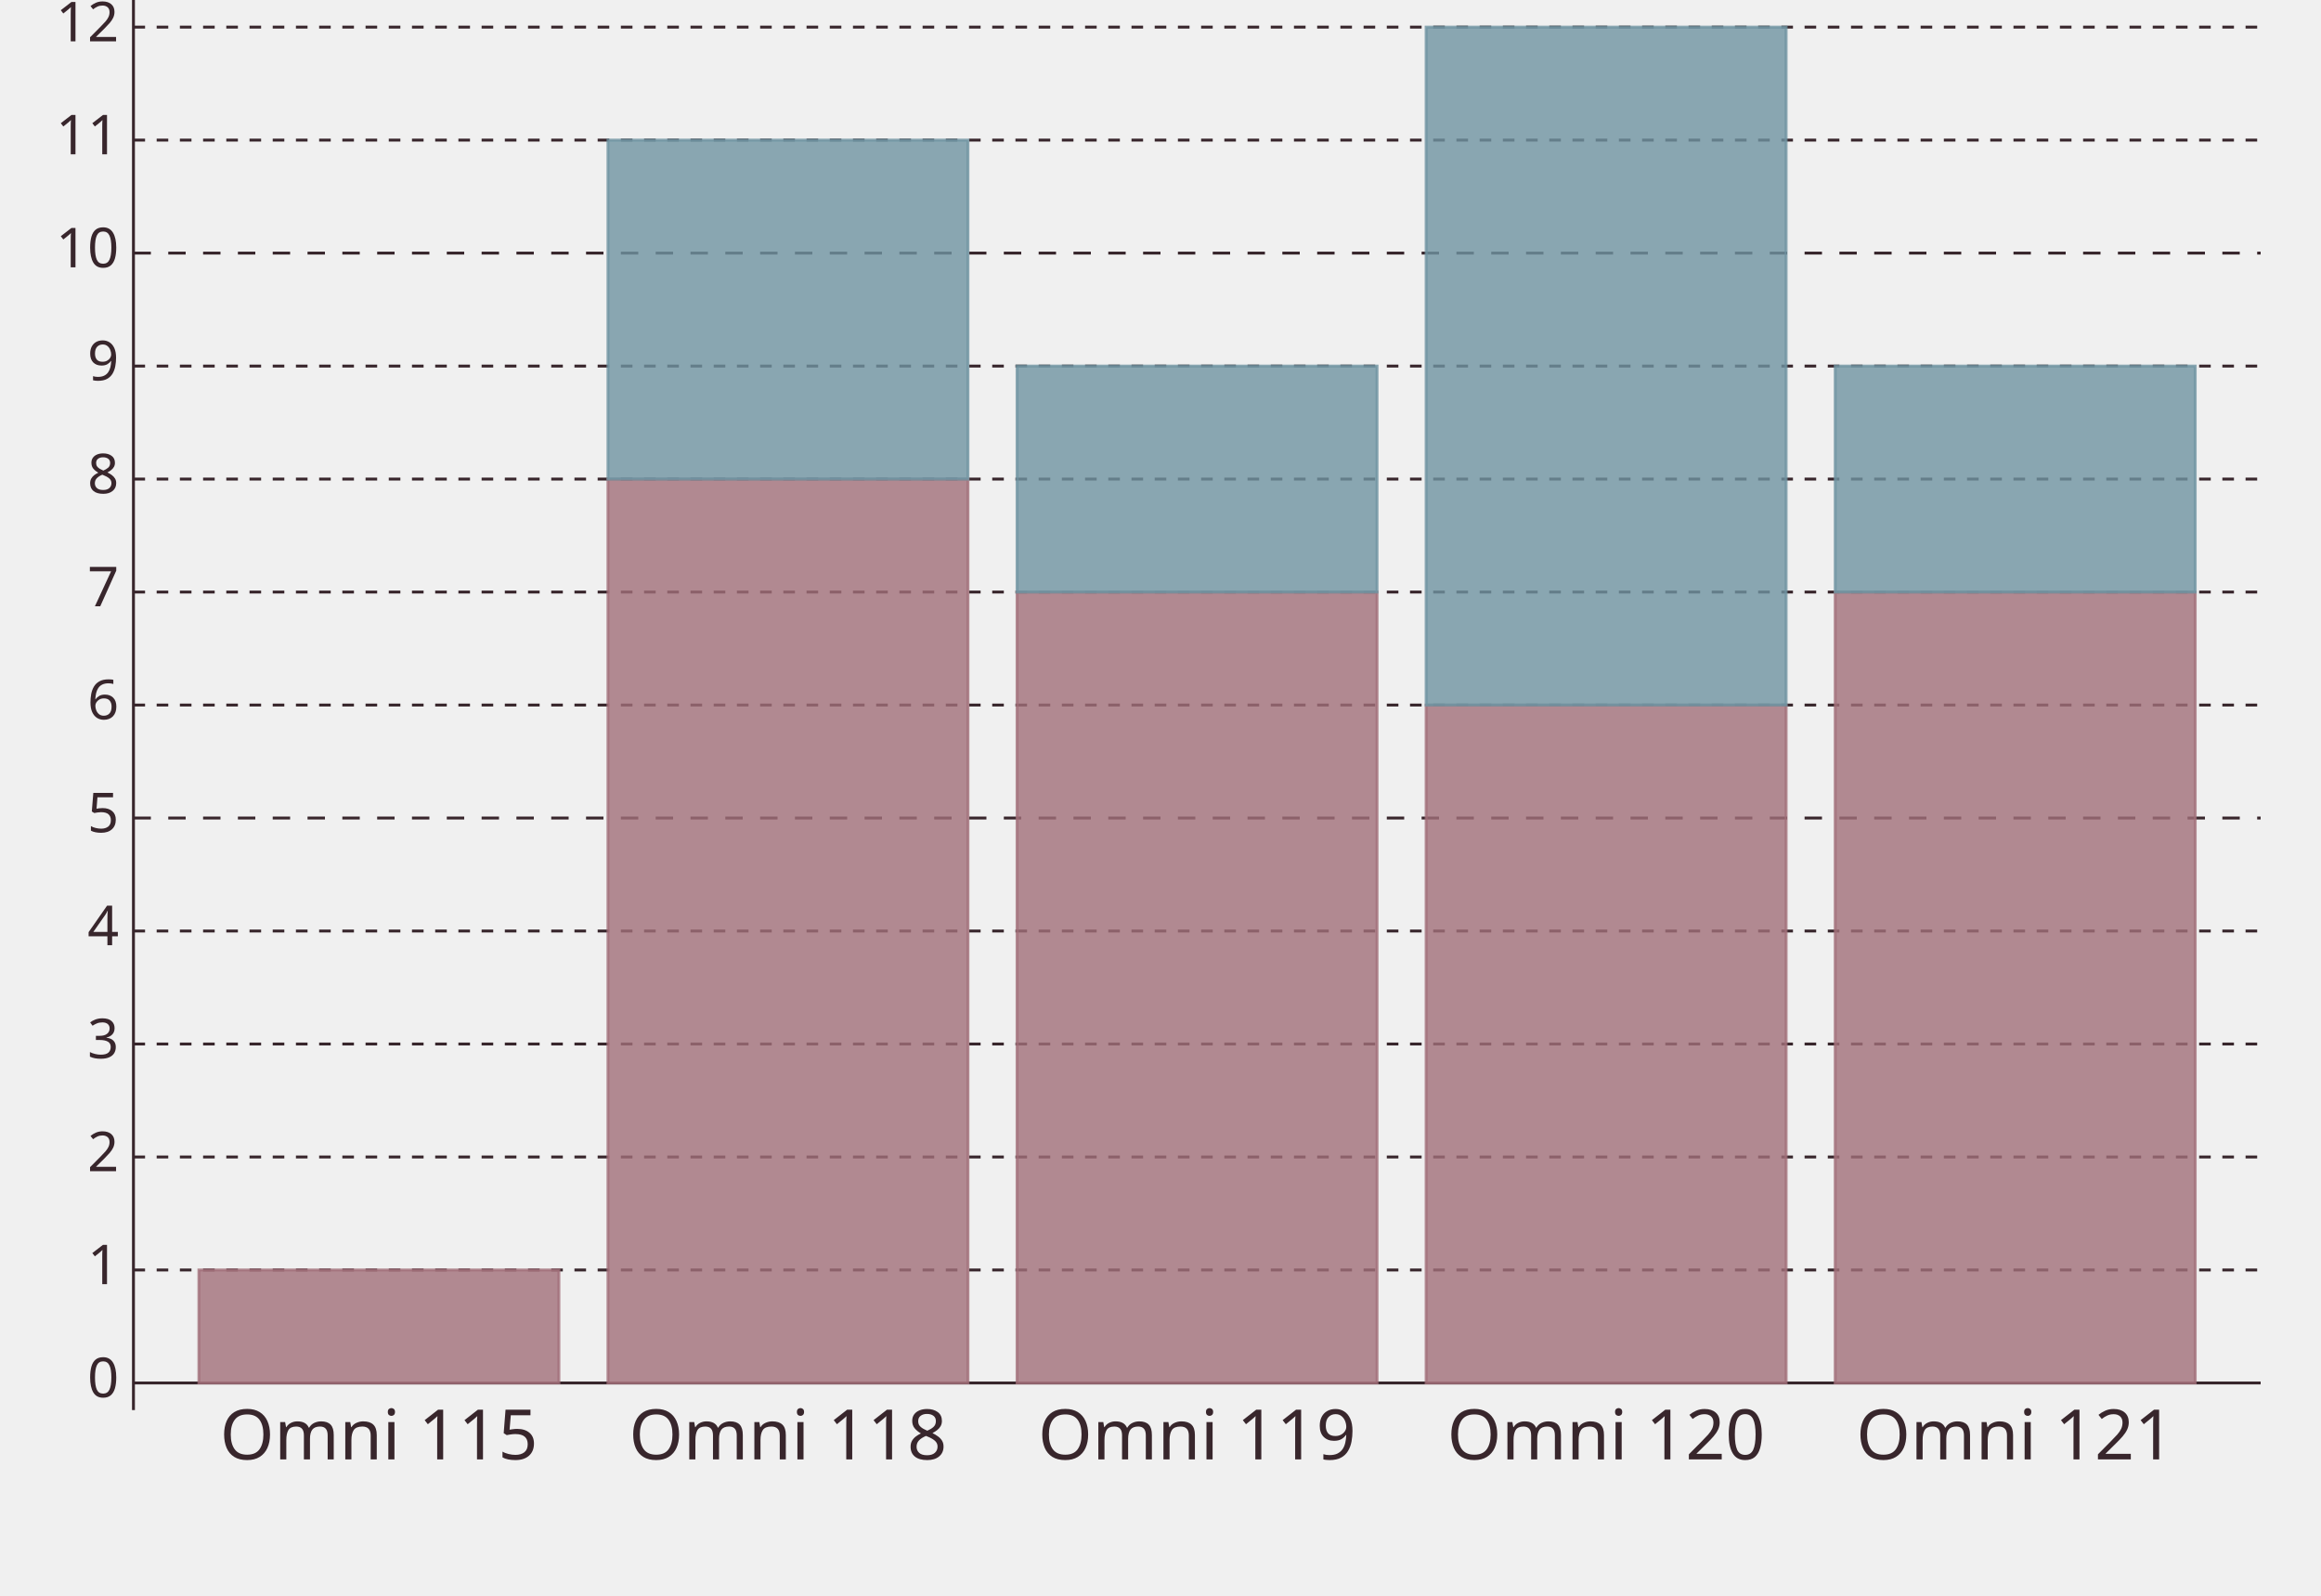
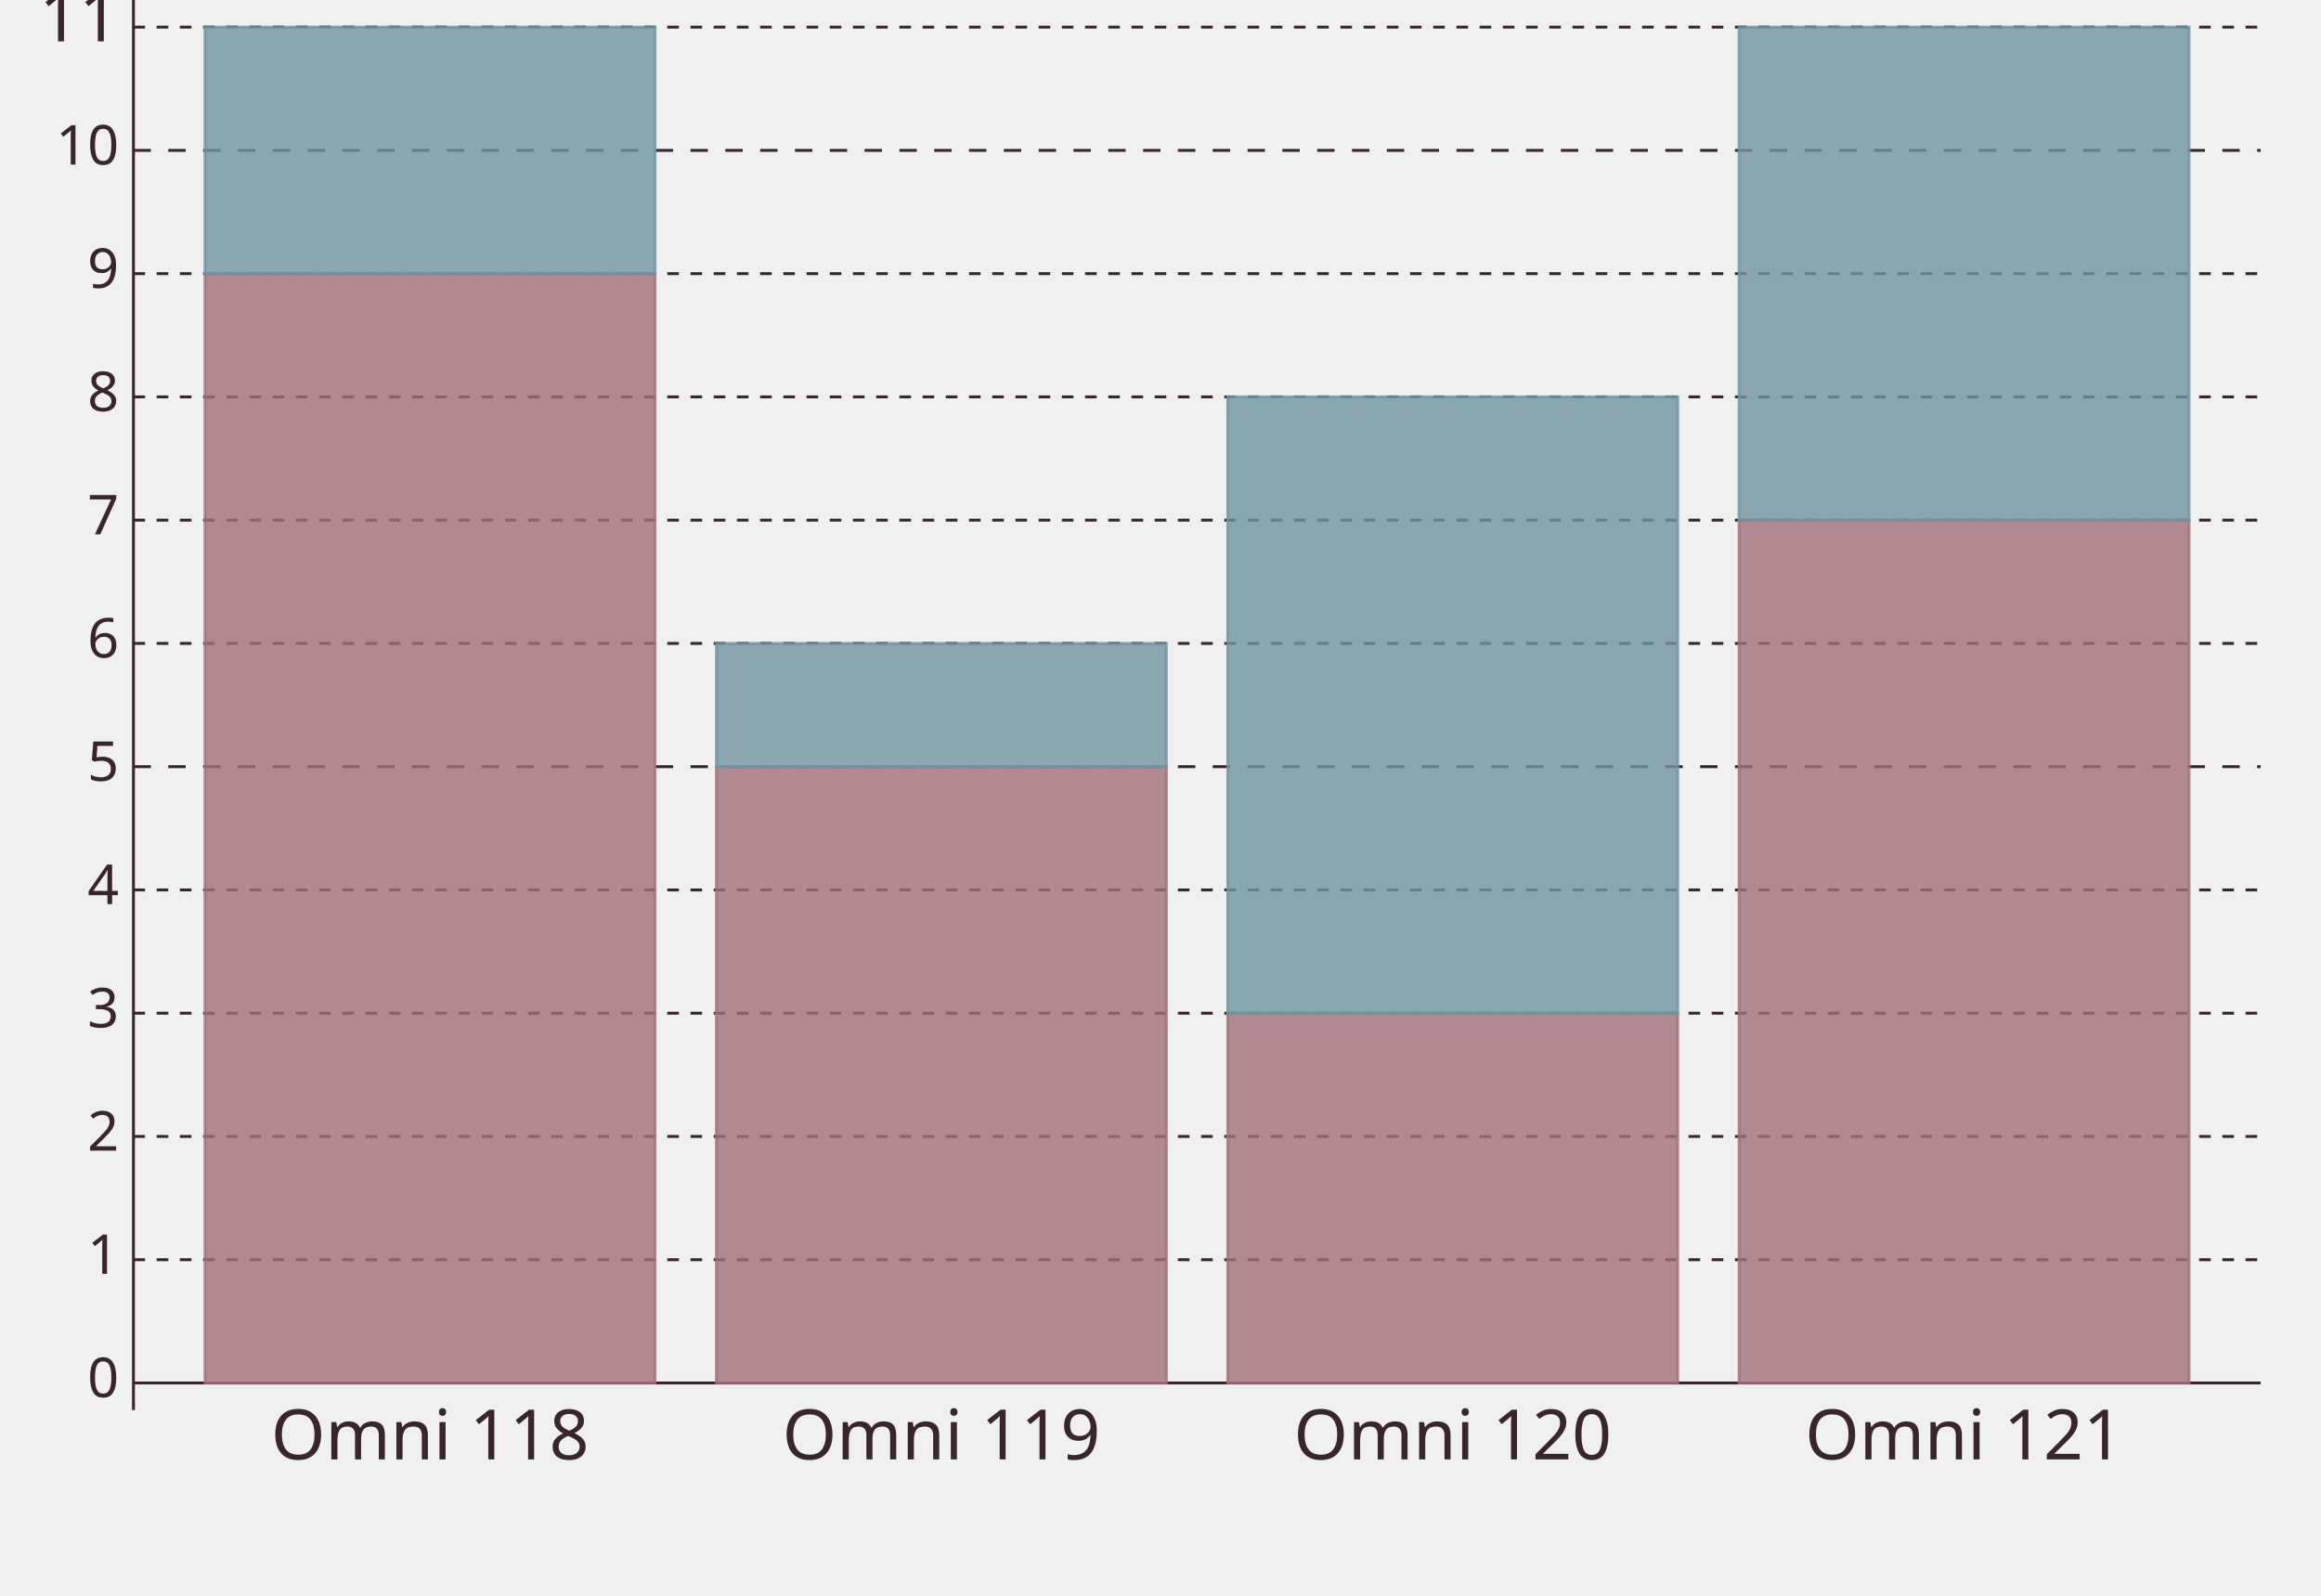
- <svg xmlns="http://www.w3.org/2000/svg" class="pygal-chart" id="chart-c540efe7-7a65-4934-a8e7-7b60e022aa05" viewBox="0 0 800 550">
+ <svg xmlns="http://www.w3.org/2000/svg" class="pygal-chart" id="chart-d13f563f-ed45-4076-b6d7-683ea920a935" viewBox="0 0 800 550">
  <defs>
-     <style type="text/css">#chart-c540efe7-7a65-4934-a8e7-7b60e022aa05{-webkit-user-select:none;-webkit-font-smoothing:antialiased;font-family:Poppins}#chart-c540efe7-7a65-4934-a8e7-7b60e022aa05 .title{font-family:Poppins;font-size:40px}#chart-c540efe7-7a65-4934-a8e7-7b60e022aa05 .legends .legend text{font-family:Poppins;font-size:20px}#chart-c540efe7-7a65-4934-a8e7-7b60e022aa05 .axis text{font-family:Poppins;font-size:24px}#chart-c540efe7-7a65-4934-a8e7-7b60e022aa05 .axis text.major{font-family:Poppins;font-size:19px}#chart-c540efe7-7a65-4934-a8e7-7b60e022aa05 .text-overlay text.value{font-family:Poppins;font-size:10px}#chart-c540efe7-7a65-4934-a8e7-7b60e022aa05 .text-overlay text.label{font-family:Poppins;font-size:24px}#chart-c540efe7-7a65-4934-a8e7-7b60e022aa05 .tooltip{font-family:Poppins;font-size:14px}#chart-c540efe7-7a65-4934-a8e7-7b60e022aa05 text.no_data{font-family:Poppins;font-size:64px}
- #chart-c540efe7-7a65-4934-a8e7-7b60e022aa05{background-color:transparent}#chart-c540efe7-7a65-4934-a8e7-7b60e022aa05 path,#chart-c540efe7-7a65-4934-a8e7-7b60e022aa05 line,#chart-c540efe7-7a65-4934-a8e7-7b60e022aa05 rect,#chart-c540efe7-7a65-4934-a8e7-7b60e022aa05 circle{-webkit-transition:100ms ease-in;-moz-transition:100ms ease-in;transition:100ms ease-in}#chart-c540efe7-7a65-4934-a8e7-7b60e022aa05 .graph &gt; .background{fill:transparent}#chart-c540efe7-7a65-4934-a8e7-7b60e022aa05 .plot &gt; .background{fill:transparent}#chart-c540efe7-7a65-4934-a8e7-7b60e022aa05 .graph{fill:#38262c}#chart-c540efe7-7a65-4934-a8e7-7b60e022aa05 text.no_data{fill:#38262c}#chart-c540efe7-7a65-4934-a8e7-7b60e022aa05 .title{fill:#38262c}#chart-c540efe7-7a65-4934-a8e7-7b60e022aa05 .legends .legend text{fill:#38262c}#chart-c540efe7-7a65-4934-a8e7-7b60e022aa05 .legends .legend:hover text{fill:#38262c}#chart-c540efe7-7a65-4934-a8e7-7b60e022aa05 .axis .line{stroke:#38262c}#chart-c540efe7-7a65-4934-a8e7-7b60e022aa05 .axis .guide.line{stroke:#38262c}#chart-c540efe7-7a65-4934-a8e7-7b60e022aa05 .axis .major.line{stroke:#38262c}#chart-c540efe7-7a65-4934-a8e7-7b60e022aa05 .axis text.major{fill:#38262c}#chart-c540efe7-7a65-4934-a8e7-7b60e022aa05 .axis.y .guides:hover .guide.line,#chart-c540efe7-7a65-4934-a8e7-7b60e022aa05 .line-graph .axis.x .guides:hover .guide.line,#chart-c540efe7-7a65-4934-a8e7-7b60e022aa05 .stackedline-graph .axis.x .guides:hover .guide.line,#chart-c540efe7-7a65-4934-a8e7-7b60e022aa05 .xy-graph .axis.x .guides:hover .guide.line{stroke:#38262c}#chart-c540efe7-7a65-4934-a8e7-7b60e022aa05 .axis .guides:hover text{fill:#38262c}#chart-c540efe7-7a65-4934-a8e7-7b60e022aa05 .reactive{fill-opacity:.8;stroke-opacity:.8}#chart-c540efe7-7a65-4934-a8e7-7b60e022aa05 .ci{stroke:#38262c}#chart-c540efe7-7a65-4934-a8e7-7b60e022aa05 .reactive.active,#chart-c540efe7-7a65-4934-a8e7-7b60e022aa05 .active .reactive{fill-opacity:.9;stroke-opacity:.9;stroke-width:4}#chart-c540efe7-7a65-4934-a8e7-7b60e022aa05 .ci .reactive.active{stroke-width:1.5}#chart-c540efe7-7a65-4934-a8e7-7b60e022aa05 .series text{fill:#38262c}#chart-c540efe7-7a65-4934-a8e7-7b60e022aa05 .tooltip rect{fill:#ffffff;stroke:#38262c;-webkit-transition:opacity 100ms ease-in;-moz-transition:opacity 100ms ease-in;transition:opacity 100ms ease-in}#chart-c540efe7-7a65-4934-a8e7-7b60e022aa05 .tooltip .label{fill:#38262c}#chart-c540efe7-7a65-4934-a8e7-7b60e022aa05 .tooltip .label{fill:#38262c}#chart-c540efe7-7a65-4934-a8e7-7b60e022aa05 .tooltip .legend{font-size:1.2em;fill:#38262c}#chart-c540efe7-7a65-4934-a8e7-7b60e022aa05 .tooltip .x_label{font-size:1em;fill:#38262c}#chart-c540efe7-7a65-4934-a8e7-7b60e022aa05 .tooltip .xlink{font-size:.5em;text-decoration:underline}#chart-c540efe7-7a65-4934-a8e7-7b60e022aa05 .tooltip .value{font-size:1.7em}#chart-c540efe7-7a65-4934-a8e7-7b60e022aa05 .bound{font-size:.5em}#chart-c540efe7-7a65-4934-a8e7-7b60e022aa05 .max-value{font-size:.75em;fill:#38262c}#chart-c540efe7-7a65-4934-a8e7-7b60e022aa05 .map-element{fill:transparent;stroke:#38262c !important}#chart-c540efe7-7a65-4934-a8e7-7b60e022aa05 .map-element .reactive{fill-opacity:inherit;stroke-opacity:inherit}#chart-c540efe7-7a65-4934-a8e7-7b60e022aa05 .color-0,#chart-c540efe7-7a65-4934-a8e7-7b60e022aa05 .color-0 a:visited{stroke:#a16f7a;fill:#a16f7a}#chart-c540efe7-7a65-4934-a8e7-7b60e022aa05 .color-1,#chart-c540efe7-7a65-4934-a8e7-7b60e022aa05 .color-1 a:visited{stroke:#6f93a1;fill:#6f93a1}#chart-c540efe7-7a65-4934-a8e7-7b60e022aa05 .text-overlay .color-0 text{fill:#}#chart-c540efe7-7a65-4934-a8e7-7b60e022aa05 .text-overlay .color-1 text{fill:6}
- #chart-c540efe7-7a65-4934-a8e7-7b60e022aa05 text.no_data{text-anchor:middle}#chart-c540efe7-7a65-4934-a8e7-7b60e022aa05 .guide.line{fill:none}#chart-c540efe7-7a65-4934-a8e7-7b60e022aa05 .centered{text-anchor:middle}#chart-c540efe7-7a65-4934-a8e7-7b60e022aa05 .title{text-anchor:middle}#chart-c540efe7-7a65-4934-a8e7-7b60e022aa05 .legends .legend text{fill-opacity:1}#chart-c540efe7-7a65-4934-a8e7-7b60e022aa05 .axis.x text{text-anchor:middle}#chart-c540efe7-7a65-4934-a8e7-7b60e022aa05 .axis.x:not(.web) text[transform]{text-anchor:start}#chart-c540efe7-7a65-4934-a8e7-7b60e022aa05 .axis.x:not(.web) text[transform].backwards{text-anchor:end}#chart-c540efe7-7a65-4934-a8e7-7b60e022aa05 .axis.y text{text-anchor:end}#chart-c540efe7-7a65-4934-a8e7-7b60e022aa05 .axis.y text[transform].backwards{text-anchor:start}#chart-c540efe7-7a65-4934-a8e7-7b60e022aa05 .axis.y2 text{text-anchor:start}#chart-c540efe7-7a65-4934-a8e7-7b60e022aa05 .axis.y2 text[transform].backwards{text-anchor:end}#chart-c540efe7-7a65-4934-a8e7-7b60e022aa05 .axis .guide.line{stroke-dasharray:4,4}#chart-c540efe7-7a65-4934-a8e7-7b60e022aa05 .axis .major.guide.line{stroke-dasharray:6,6}#chart-c540efe7-7a65-4934-a8e7-7b60e022aa05 .horizontal .axis.y .guide.line,#chart-c540efe7-7a65-4934-a8e7-7b60e022aa05 .horizontal .axis.y2 .guide.line,#chart-c540efe7-7a65-4934-a8e7-7b60e022aa05 .vertical .axis.x .guide.line{opacity:0}#chart-c540efe7-7a65-4934-a8e7-7b60e022aa05 .horizontal .axis.always_show .guide.line,#chart-c540efe7-7a65-4934-a8e7-7b60e022aa05 .vertical .axis.always_show .guide.line{opacity:1 !important}#chart-c540efe7-7a65-4934-a8e7-7b60e022aa05 .axis.y .guides:hover .guide.line,#chart-c540efe7-7a65-4934-a8e7-7b60e022aa05 .axis.y2 .guides:hover .guide.line,#chart-c540efe7-7a65-4934-a8e7-7b60e022aa05 .axis.x .guides:hover .guide.line{opacity:1}#chart-c540efe7-7a65-4934-a8e7-7b60e022aa05 .axis .guides:hover text{opacity:1}#chart-c540efe7-7a65-4934-a8e7-7b60e022aa05 .nofill{fill:none}#chart-c540efe7-7a65-4934-a8e7-7b60e022aa05 .subtle-fill{fill-opacity:.2}#chart-c540efe7-7a65-4934-a8e7-7b60e022aa05 .dot{stroke-width:1px;fill-opacity:1}#chart-c540efe7-7a65-4934-a8e7-7b60e022aa05 .dot.active{stroke-width:5px}#chart-c540efe7-7a65-4934-a8e7-7b60e022aa05 .dot.negative{fill:transparent}#chart-c540efe7-7a65-4934-a8e7-7b60e022aa05 text,#chart-c540efe7-7a65-4934-a8e7-7b60e022aa05 tspan{stroke:none !important}#chart-c540efe7-7a65-4934-a8e7-7b60e022aa05 .series text.active{opacity:1}#chart-c540efe7-7a65-4934-a8e7-7b60e022aa05 .tooltip rect{fill-opacity:.95;stroke-width:.5}#chart-c540efe7-7a65-4934-a8e7-7b60e022aa05 .tooltip text{fill-opacity:1}#chart-c540efe7-7a65-4934-a8e7-7b60e022aa05 .showable{visibility:hidden}#chart-c540efe7-7a65-4934-a8e7-7b60e022aa05 .showable.shown{visibility:visible}#chart-c540efe7-7a65-4934-a8e7-7b60e022aa05 .gauge-background{fill:rgba(229,229,229,1);stroke:none}#chart-c540efe7-7a65-4934-a8e7-7b60e022aa05 .bg-lines{stroke:transparent;stroke-width:2px}</style>
+     <style type="text/css">#chart-d13f563f-ed45-4076-b6d7-683ea920a935{-webkit-user-select:none;-webkit-font-smoothing:antialiased;font-family:Poppins}#chart-d13f563f-ed45-4076-b6d7-683ea920a935 .title{font-family:Poppins;font-size:40px}#chart-d13f563f-ed45-4076-b6d7-683ea920a935 .legends .legend text{font-family:Poppins;font-size:20px}#chart-d13f563f-ed45-4076-b6d7-683ea920a935 .axis text{font-family:Poppins;font-size:24px}#chart-d13f563f-ed45-4076-b6d7-683ea920a935 .axis text.major{font-family:Poppins;font-size:19px}#chart-d13f563f-ed45-4076-b6d7-683ea920a935 .text-overlay text.value{font-family:Poppins;font-size:10px}#chart-d13f563f-ed45-4076-b6d7-683ea920a935 .text-overlay text.label{font-family:Poppins;font-size:24px}#chart-d13f563f-ed45-4076-b6d7-683ea920a935 .tooltip{font-family:Poppins;font-size:14px}#chart-d13f563f-ed45-4076-b6d7-683ea920a935 text.no_data{font-family:Poppins;font-size:64px}
+ #chart-d13f563f-ed45-4076-b6d7-683ea920a935{background-color:transparent}#chart-d13f563f-ed45-4076-b6d7-683ea920a935 path,#chart-d13f563f-ed45-4076-b6d7-683ea920a935 line,#chart-d13f563f-ed45-4076-b6d7-683ea920a935 rect,#chart-d13f563f-ed45-4076-b6d7-683ea920a935 circle{-webkit-transition:100ms ease-in;-moz-transition:100ms ease-in;transition:100ms ease-in}#chart-d13f563f-ed45-4076-b6d7-683ea920a935 .graph &gt; .background{fill:transparent}#chart-d13f563f-ed45-4076-b6d7-683ea920a935 .plot &gt; .background{fill:transparent}#chart-d13f563f-ed45-4076-b6d7-683ea920a935 .graph{fill:#38262c}#chart-d13f563f-ed45-4076-b6d7-683ea920a935 text.no_data{fill:#38262c}#chart-d13f563f-ed45-4076-b6d7-683ea920a935 .title{fill:#38262c}#chart-d13f563f-ed45-4076-b6d7-683ea920a935 .legends .legend text{fill:#38262c}#chart-d13f563f-ed45-4076-b6d7-683ea920a935 .legends .legend:hover text{fill:#38262c}#chart-d13f563f-ed45-4076-b6d7-683ea920a935 .axis .line{stroke:#38262c}#chart-d13f563f-ed45-4076-b6d7-683ea920a935 .axis .guide.line{stroke:#38262c}#chart-d13f563f-ed45-4076-b6d7-683ea920a935 .axis .major.line{stroke:#38262c}#chart-d13f563f-ed45-4076-b6d7-683ea920a935 .axis text.major{fill:#38262c}#chart-d13f563f-ed45-4076-b6d7-683ea920a935 .axis.y .guides:hover .guide.line,#chart-d13f563f-ed45-4076-b6d7-683ea920a935 .line-graph .axis.x .guides:hover .guide.line,#chart-d13f563f-ed45-4076-b6d7-683ea920a935 .stackedline-graph .axis.x .guides:hover .guide.line,#chart-d13f563f-ed45-4076-b6d7-683ea920a935 .xy-graph .axis.x .guides:hover .guide.line{stroke:#38262c}#chart-d13f563f-ed45-4076-b6d7-683ea920a935 .axis .guides:hover text{fill:#38262c}#chart-d13f563f-ed45-4076-b6d7-683ea920a935 .reactive{fill-opacity:.8;stroke-opacity:.8}#chart-d13f563f-ed45-4076-b6d7-683ea920a935 .ci{stroke:#38262c}#chart-d13f563f-ed45-4076-b6d7-683ea920a935 .reactive.active,#chart-d13f563f-ed45-4076-b6d7-683ea920a935 .active .reactive{fill-opacity:.9;stroke-opacity:.9;stroke-width:4}#chart-d13f563f-ed45-4076-b6d7-683ea920a935 .ci .reactive.active{stroke-width:1.5}#chart-d13f563f-ed45-4076-b6d7-683ea920a935 .series text{fill:#38262c}#chart-d13f563f-ed45-4076-b6d7-683ea920a935 .tooltip rect{fill:#ffffff;stroke:#38262c;-webkit-transition:opacity 100ms ease-in;-moz-transition:opacity 100ms ease-in;transition:opacity 100ms ease-in}#chart-d13f563f-ed45-4076-b6d7-683ea920a935 .tooltip .label{fill:#38262c}#chart-d13f563f-ed45-4076-b6d7-683ea920a935 .tooltip .label{fill:#38262c}#chart-d13f563f-ed45-4076-b6d7-683ea920a935 .tooltip .legend{font-size:1.2em;fill:#38262c}#chart-d13f563f-ed45-4076-b6d7-683ea920a935 .tooltip .x_label{font-size:1em;fill:#38262c}#chart-d13f563f-ed45-4076-b6d7-683ea920a935 .tooltip .xlink{font-size:.5em;text-decoration:underline}#chart-d13f563f-ed45-4076-b6d7-683ea920a935 .tooltip .value{font-size:1.5em}#chart-d13f563f-ed45-4076-b6d7-683ea920a935 .bound{font-size:.5em}#chart-d13f563f-ed45-4076-b6d7-683ea920a935 .max-value{font-size:.75em;fill:#38262c}#chart-d13f563f-ed45-4076-b6d7-683ea920a935 .map-element{fill:transparent;stroke:#38262c !important}#chart-d13f563f-ed45-4076-b6d7-683ea920a935 .map-element .reactive{fill-opacity:inherit;stroke-opacity:inherit}#chart-d13f563f-ed45-4076-b6d7-683ea920a935 .color-0,#chart-d13f563f-ed45-4076-b6d7-683ea920a935 .color-0 a:visited{stroke:#a16f7a;fill:#a16f7a}#chart-d13f563f-ed45-4076-b6d7-683ea920a935 .color-1,#chart-d13f563f-ed45-4076-b6d7-683ea920a935 .color-1 a:visited{stroke:#6f93a1;fill:#6f93a1}#chart-d13f563f-ed45-4076-b6d7-683ea920a935 .text-overlay .color-0 text{fill:#}#chart-d13f563f-ed45-4076-b6d7-683ea920a935 .text-overlay .color-1 text{fill:6}
+ #chart-d13f563f-ed45-4076-b6d7-683ea920a935 text.no_data{text-anchor:middle}#chart-d13f563f-ed45-4076-b6d7-683ea920a935 .guide.line{fill:none}#chart-d13f563f-ed45-4076-b6d7-683ea920a935 .centered{text-anchor:middle}#chart-d13f563f-ed45-4076-b6d7-683ea920a935 .title{text-anchor:middle}#chart-d13f563f-ed45-4076-b6d7-683ea920a935 .legends .legend text{fill-opacity:1}#chart-d13f563f-ed45-4076-b6d7-683ea920a935 .axis.x text{text-anchor:middle}#chart-d13f563f-ed45-4076-b6d7-683ea920a935 .axis.x:not(.web) text[transform]{text-anchor:start}#chart-d13f563f-ed45-4076-b6d7-683ea920a935 .axis.x:not(.web) text[transform].backwards{text-anchor:end}#chart-d13f563f-ed45-4076-b6d7-683ea920a935 .axis.y text{text-anchor:end}#chart-d13f563f-ed45-4076-b6d7-683ea920a935 .axis.y text[transform].backwards{text-anchor:start}#chart-d13f563f-ed45-4076-b6d7-683ea920a935 .axis.y2 text{text-anchor:start}#chart-d13f563f-ed45-4076-b6d7-683ea920a935 .axis.y2 text[transform].backwards{text-anchor:end}#chart-d13f563f-ed45-4076-b6d7-683ea920a935 .axis .guide.line{stroke-dasharray:4,4}#chart-d13f563f-ed45-4076-b6d7-683ea920a935 .axis .major.guide.line{stroke-dasharray:6,6}#chart-d13f563f-ed45-4076-b6d7-683ea920a935 .horizontal .axis.y .guide.line,#chart-d13f563f-ed45-4076-b6d7-683ea920a935 .horizontal .axis.y2 .guide.line,#chart-d13f563f-ed45-4076-b6d7-683ea920a935 .vertical .axis.x .guide.line{opacity:0}#chart-d13f563f-ed45-4076-b6d7-683ea920a935 .horizontal .axis.always_show .guide.line,#chart-d13f563f-ed45-4076-b6d7-683ea920a935 .vertical .axis.always_show .guide.line{opacity:1 !important}#chart-d13f563f-ed45-4076-b6d7-683ea920a935 .axis.y .guides:hover .guide.line,#chart-d13f563f-ed45-4076-b6d7-683ea920a935 .axis.y2 .guides:hover .guide.line,#chart-d13f563f-ed45-4076-b6d7-683ea920a935 .axis.x .guides:hover .guide.line{opacity:1}#chart-d13f563f-ed45-4076-b6d7-683ea920a935 .axis .guides:hover text{opacity:1}#chart-d13f563f-ed45-4076-b6d7-683ea920a935 .nofill{fill:none}#chart-d13f563f-ed45-4076-b6d7-683ea920a935 .subtle-fill{fill-opacity:.2}#chart-d13f563f-ed45-4076-b6d7-683ea920a935 .dot{stroke-width:1px;fill-opacity:1}#chart-d13f563f-ed45-4076-b6d7-683ea920a935 .dot.active{stroke-width:5px}#chart-d13f563f-ed45-4076-b6d7-683ea920a935 .dot.negative{fill:transparent}#chart-d13f563f-ed45-4076-b6d7-683ea920a935 text,#chart-d13f563f-ed45-4076-b6d7-683ea920a935 tspan{stroke:none !important}#chart-d13f563f-ed45-4076-b6d7-683ea920a935 .series text.active{opacity:1}#chart-d13f563f-ed45-4076-b6d7-683ea920a935 .tooltip rect{fill-opacity:.95;stroke-width:.5}#chart-d13f563f-ed45-4076-b6d7-683ea920a935 .tooltip text{fill-opacity:1}#chart-d13f563f-ed45-4076-b6d7-683ea920a935 .showable{visibility:hidden}#chart-d13f563f-ed45-4076-b6d7-683ea920a935 .showable.shown{visibility:visible}#chart-d13f563f-ed45-4076-b6d7-683ea920a935 .gauge-background{fill:rgba(229,229,229,1);stroke:none}#chart-d13f563f-ed45-4076-b6d7-683ea920a935 .bg-lines{stroke:transparent;stroke-width:2px}</style>
  </defs>
  <g class="graph stackedbar-graph vertical">
    <rect class="background" height="550" width="800" x="0" y="0" />
    <g class="plot" transform="translate(46, 0)">
      <rect class="background" height="486" width="733.2" x="0" y="0" />
      <g class="axis y always_show">
        <g class="guides">
          <path class="axis major line" d="M0 476.654 h733.2" />
          <text class="major" x="-5" y="481.554">0</text>
        </g>
        <g class="guides">
-           <path class="guide line" d="M0 437.712 h733.2" />
-           <text class="major" x="-5" y="442.612">1</text>
+           <path class="guide line" d="M0 434.171 h733.2" />
+           <text class="major" x="-5" y="439.071">1</text>
        </g>
        <g class="guides">
-           <path class="guide line" d="M0 398.769 h733.2" />
-           <text class="major" x="-5" y="403.669">2</text>
+           <path class="guide line" d="M0 391.689 h733.2" />
+           <text class="major" x="-5" y="396.589">2</text>
        </g>
        <g class="guides">
-           <path class="guide line" d="M0 359.827 h733.2" />
-           <text class="major" x="-5" y="364.727">3</text>
+           <path class="guide line" d="M0 349.206 h733.2" />
+           <text class="major" x="-5" y="354.106">3</text>
        </g>
        <g class="guides">
-           <path class="guide line" d="M0 320.885 h733.2" />
-           <text class="major" x="-5" y="325.785">4</text>
+           <path class="guide line" d="M0 306.724 h733.2" />
+           <text class="major" x="-5" y="311.624">4</text>
        </g>
        <g class="guides">
-           <path class="major guide line" d="M0 281.942 h733.2" />
-           <text class="major" x="-5" y="286.842">5</text>
+           <path class="major guide line" d="M0 264.241 h733.2" />
+           <text class="major" x="-5" y="269.141">5</text>
        </g>
        <g class="guides">
-           <path class="guide line" d="M0 243 h733.2" />
-           <text class="major" x="-5" y="247.9">6</text>
+           <path class="guide line" d="M0 221.759 h733.2" />
+           <text class="major" x="-5" y="226.659">6</text>
        </g>
        <g class="guides">
-           <path class="guide line" d="M0 204.058 h733.2" />
-           <text class="major" x="-5" y="208.958">7</text>
+           <path class="guide line" d="M0 179.276 h733.2" />
+           <text class="major" x="-5" y="184.176">7</text>
        </g>
        <g class="guides">
-           <path class="guide line" d="M0 165.115 h733.2" />
-           <text class="major" x="-5" y="170.015">8</text>
+           <path class="guide line" d="M0 136.794 h733.2" />
+           <text class="major" x="-5" y="141.694">8</text>
        </g>
        <g class="guides">
-           <path class="guide line" d="M0 126.173 h733.2" />
-           <text class="major" x="-5" y="131.073">9</text>
+           <path class="guide line" d="M0 94.311 h733.2" />
+           <text class="major" x="-5" y="99.211">9</text>
        </g>
        <g class="guides">
-           <path class="major guide line" d="M0 87.231 h733.2" />
-           <text class="major" x="-5" y="92.131">10</text>
-         </g>
-         <g class="guides">
-           <path class="guide line" d="M0 48.288 h733.2" />
-           <text class="major" x="-5" y="53.188">11</text>
+           <path class="major guide line" d="M0 51.829 h733.2" />
+           <text class="major" x="-5" y="56.729">10</text>
        </g>
        <g class="guides">
          <path class="guide line" d="M0 9.346 h733.2" />
-           <text class="major" x="-5" y="14.246">12</text>
+           <text class="" x="-5" y="14.246">11</text>
        </g>
      </g>
      <g class="axis x">
        <path class="line" d="M0 0 v486" />
        <g class="guides">
-           <path class="guide line" d="M84.6 0 v486" />
-           <text class="" x="84.6" y="503.0">Omni 115</text>
+           <path class="guide line" d="M102.225 0 v486" />
+           <text class="" x="102.225" y="503.0">Omni 118</text>
        </g>
        <g class="guides">
-           <path class="guide line" d="M225.6 0 v486" />
-           <text class="" x="225.6" y="503.0">Omni 118</text>
+           <path class="guide line" d="M278.475 0 v486" />
+           <text class="" x="278.475" y="503.0">Omni 119</text>
        </g>
        <g class="guides">
-           <path class="guide line" d="M366.6 0 v486" />
-           <text class="" x="366.6" y="503.0">Omni 119</text>
+           <path class="guide line" d="M454.725 0 v486" />
+           <text class="" x="454.725" y="503.0">Omni 120</text>
        </g>
        <g class="guides">
-           <path class="guide line" d="M507.6 0 v486" />
-           <text class="" x="507.6" y="503.0">Omni 120</text>
-         </g>
-         <g class="guides">
-           <path class="guide line" d="M648.6 0 v486" />
-           <text class="" x="648.6" y="503.0">Omni 121</text>
+           <path class="guide line" d="M630.975 0 v486" />
+           <text class="" x="630.975" y="503.0">Omni 121</text>
        </g>
      </g>
      <g class="series serie-0 color-0">
        <g class="bars">
          <g class="bar">
-             <rect class="rect reactive tooltip-trigger" height="38.942" rx="0" ry="0" width="124.08" x="22.56" y="437.712" />
+             <rect class="rect reactive tooltip-trigger" height="382.343" rx="0" ry="0" width="155.1" x="24.675" y="94.311" />
          </g>
          <g class="bar">
-             <rect class="rect reactive tooltip-trigger" height="311.538" rx="0" ry="0" width="124.08" x="163.56" y="165.115" />
+             <rect class="rect reactive tooltip-trigger" height="212.413" rx="0" ry="0" width="155.1" x="200.925" y="264.241" />
          </g>
          <g class="bar">
-             <rect class="rect reactive tooltip-trigger" height="272.596" rx="0" ry="0" width="124.08" x="304.56" y="204.058" />
+             <rect class="rect reactive tooltip-trigger" height="127.448" rx="0" ry="0" width="155.1" x="377.175" y="349.206" />
          </g>
          <g class="bar">
-             <rect class="rect reactive tooltip-trigger" height="233.654" rx="0" ry="0" width="124.08" x="445.56" y="243" />
-           </g>
-           <g class="bar">
-             <rect class="rect reactive tooltip-trigger" height="272.596" rx="0" ry="0" width="124.08" x="586.56" y="204.058" />
+             <rect class="rect reactive tooltip-trigger" height="297.378" rx="0" ry="0" width="155.1" x="553.425" y="179.276" />
          </g>
        </g>
      </g>
      <g class="series serie-1 color-1">
        <g class="bars">
          <g class="bar">
-             <rect class="rect reactive tooltip-trigger" height="0.0" rx="0" ry="0" width="124.08" x="22.56" y="437.712" />
+             <rect class="rect reactive tooltip-trigger" height="84.965" rx="0" ry="0" width="155.1" x="24.675" y="9.346" />
          </g>
          <g class="bar">
-             <rect class="rect reactive tooltip-trigger" height="116.827" rx="0" ry="0" width="124.08" x="163.56" y="48.288" />
+             <rect class="rect reactive tooltip-trigger" height="42.483" rx="0" ry="0" width="155.1" x="200.925" y="221.759" />
          </g>
          <g class="bar">
-             <rect class="rect reactive tooltip-trigger" height="77.885" rx="0" ry="0" width="124.08" x="304.56" y="126.173" />
+             <rect class="rect reactive tooltip-trigger" height="212.413" rx="0" ry="0" width="155.1" x="377.175" y="136.794" />
          </g>
          <g class="bar">
-             <rect class="rect reactive tooltip-trigger" height="233.654" rx="0" ry="0" width="124.08" x="445.56" y="9.346" />
-           </g>
-           <g class="bar">
-             <rect class="rect reactive tooltip-trigger" height="77.885" rx="0" ry="0" width="124.08" x="586.56" y="126.173" />
+             <rect class="rect reactive tooltip-trigger" height="169.93" rx="0" ry="0" width="155.1" x="553.425" y="9.346" />
          </g>
        </g>
      </g>
+     </g>
+     <g class="titles">
+       <text class="title plot_title" x="400.0" y="50"> </text>
    </g>
    <g class="plot overlay" transform="translate(46, 70)">
      <g class="series serie-0 color-0" />
      <g class="series serie-1 color-1" />
    </g>
    <g class="plot text-overlay" transform="translate(46, 70)">
      <g class="series serie-0 color-0" />
      <g class="series serie-1 color-1" />
    </g>
    <g class="plot tooltip-overlay" transform="translate(46, 70)">
      <g class="tooltip" style="opacity: 0" transform="translate(0 0)">
        <rect class="tooltip-box" height="0" rx="0" ry="0" width="0" />
        <g class="text" />
      </g>
    </g>
  </g>
</svg>
